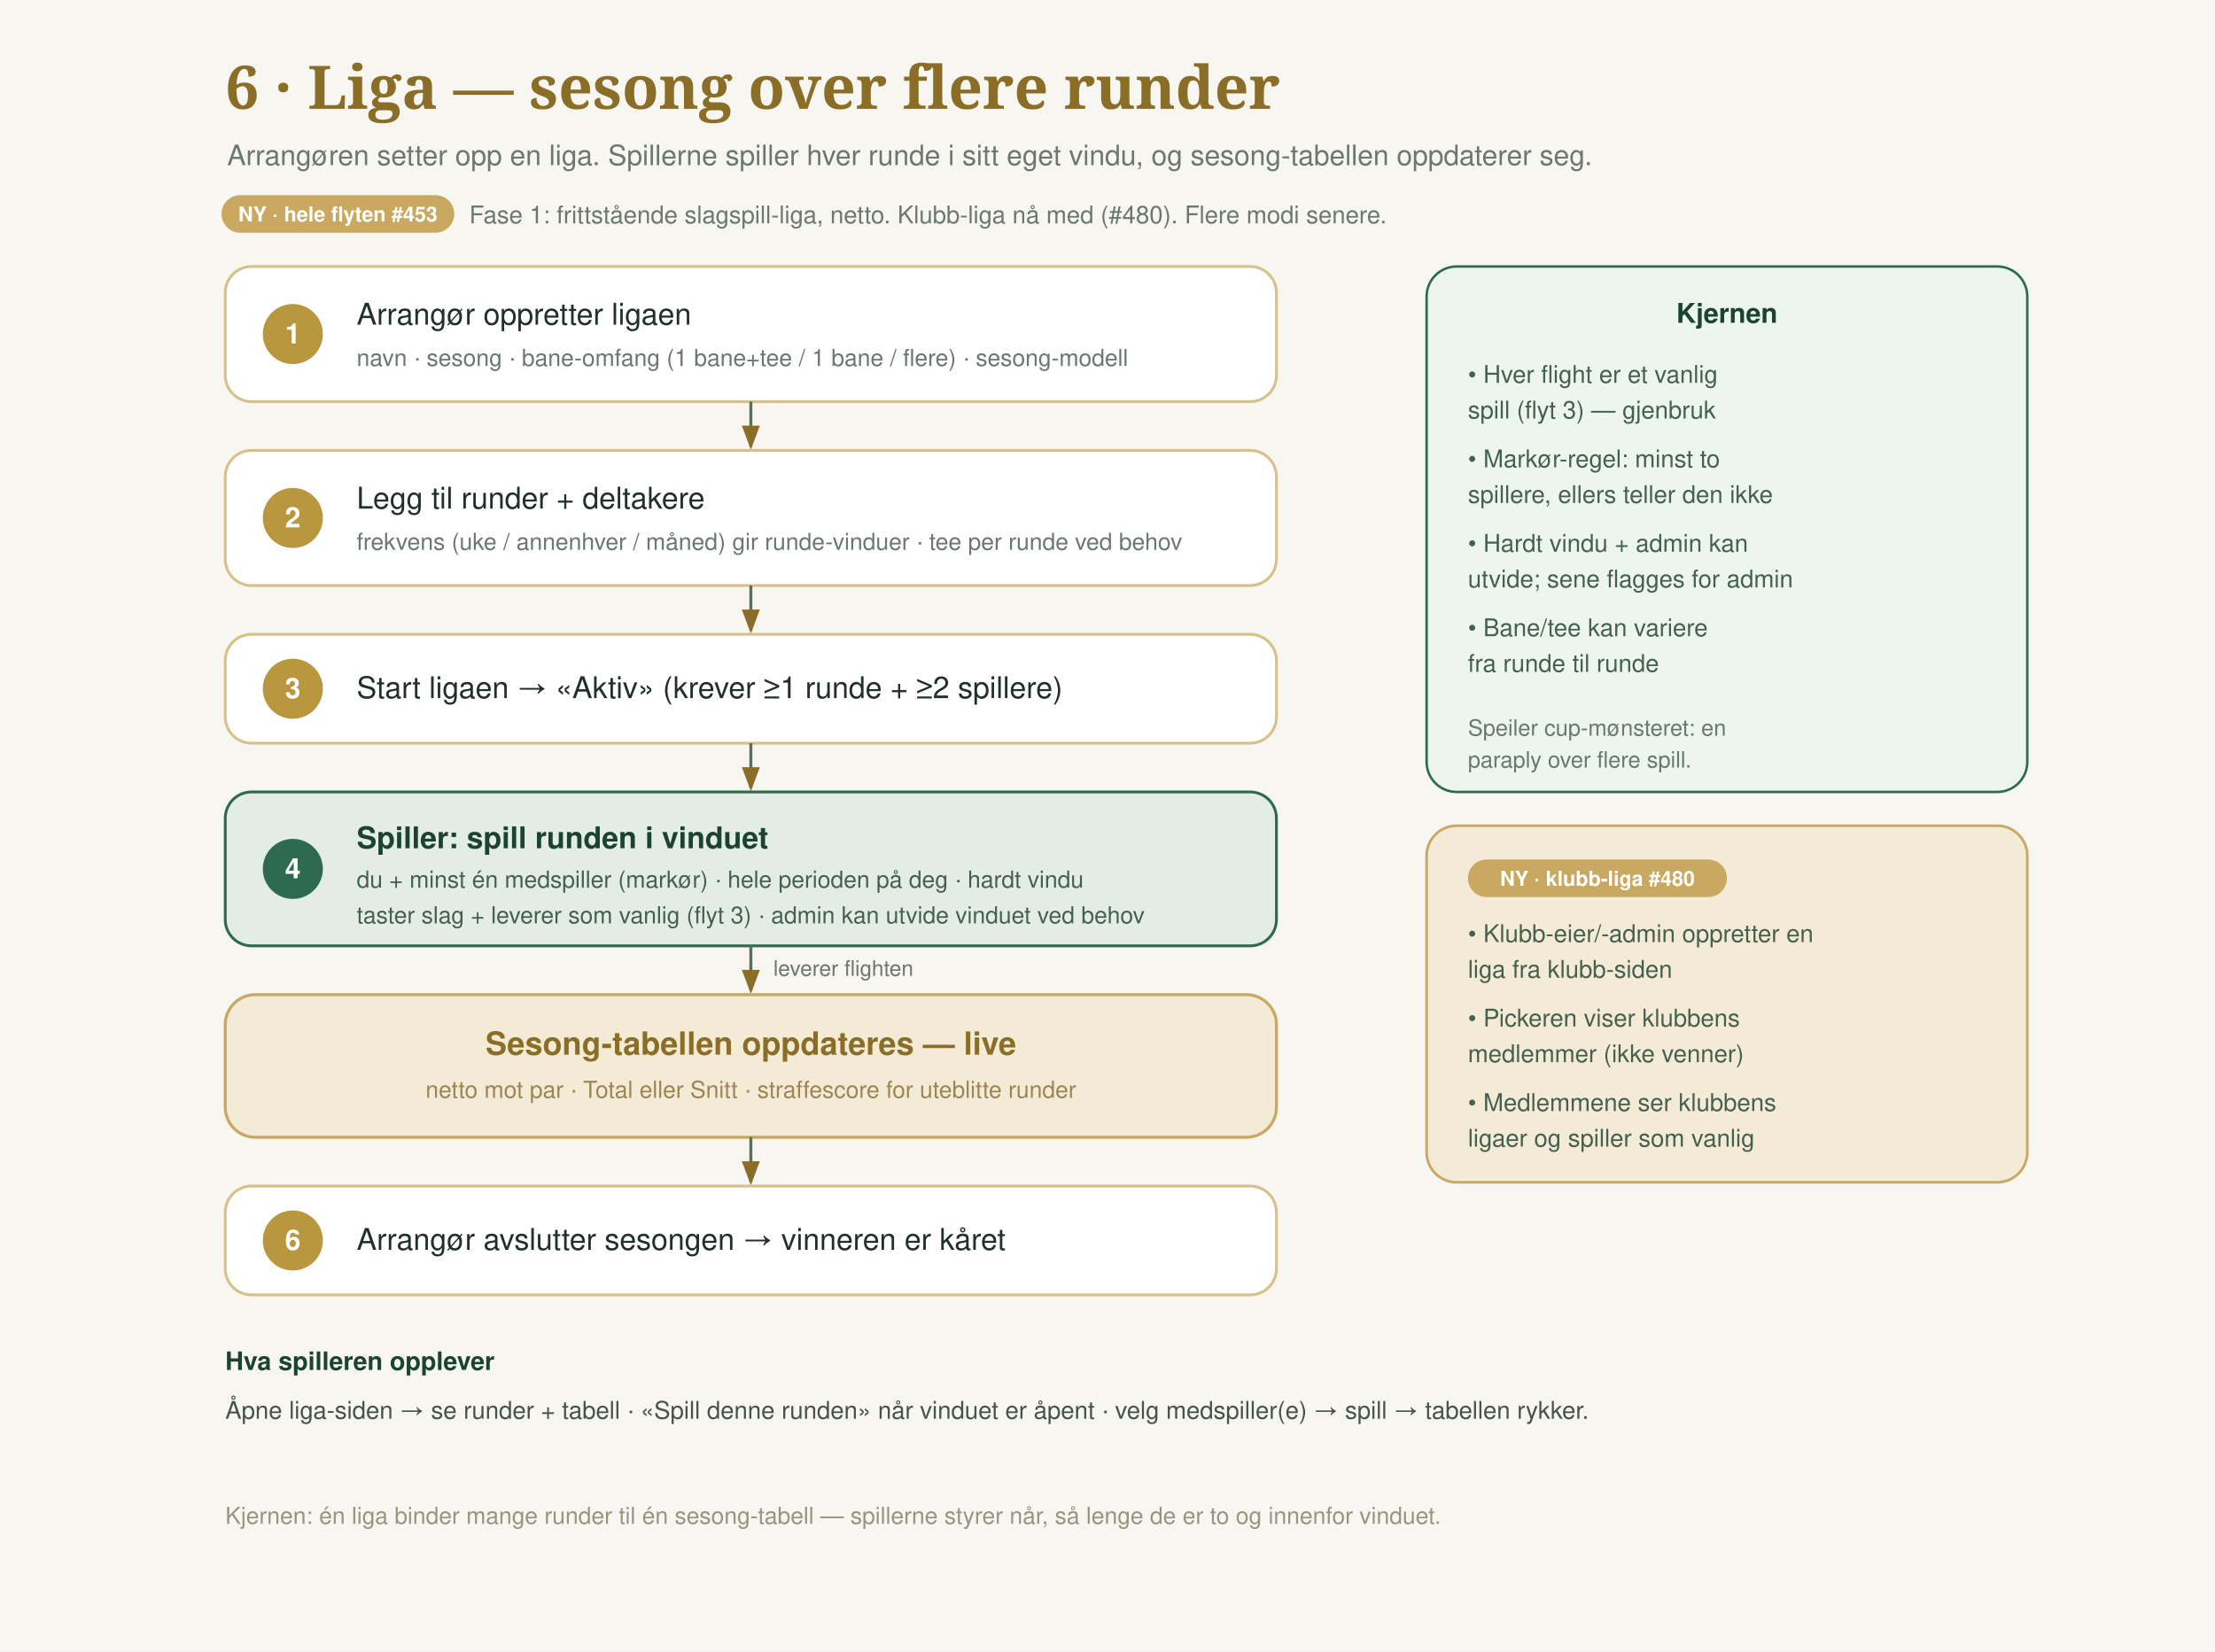
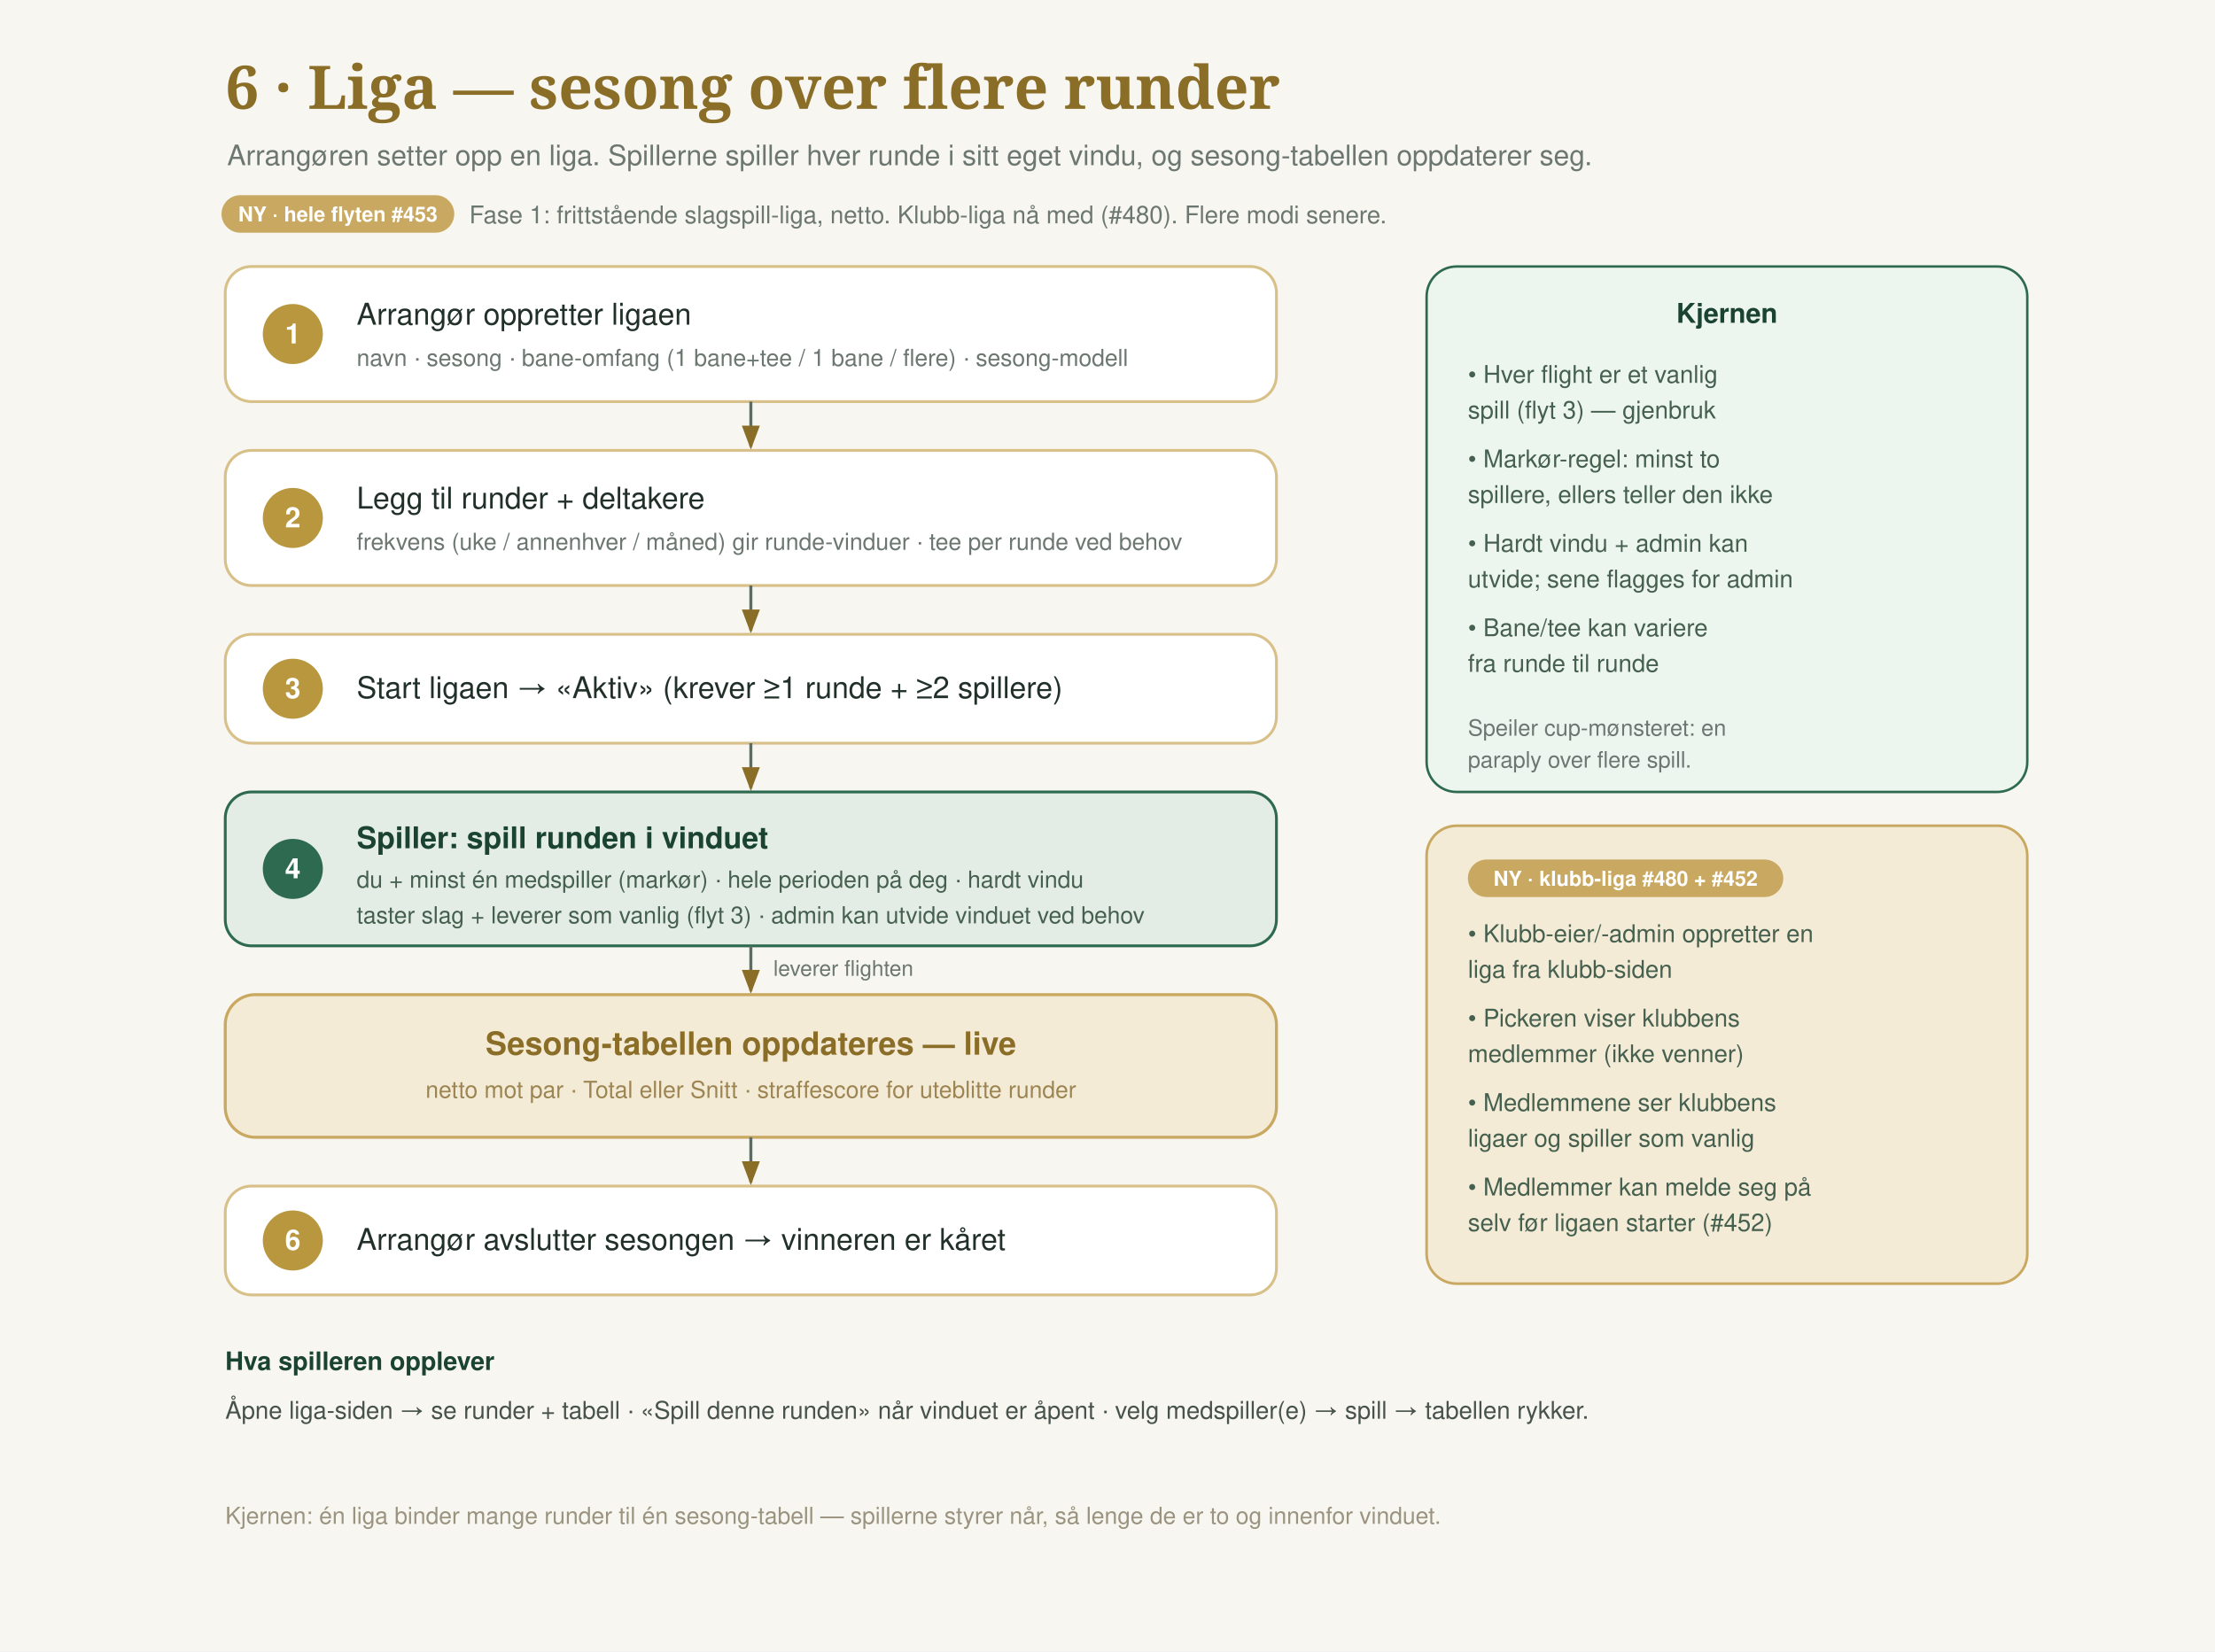
<svg xmlns="http://www.w3.org/2000/svg" width="1180" height="880" viewBox="0 0 1180 880" font-family="-apple-system, Helvetica, Arial, sans-serif">
  <defs>
    <marker id="a" markerWidth="10" markerHeight="8" refX="7" refY="3" orient="auto">
      <path d="M0,0 L8,3 L0,6 Z" fill="#8A6D27" />
    </marker>
  </defs>
  <rect width="1180" height="880" fill="#F8F6F0" />
  <text x="120" y="58" font-family="Georgia, serif" font-size="32" font-weight="600" fill="#8A6D27">6 · Liga — sesong over flere runder</text>
  <text x="121" y="88" font-size="15" fill="#6B7770">Arrangøren setter opp en liga. Spillerne spiller hver runde i sitt eget vindu, og sesong-tabellen oppdaterer seg.</text>
  <g font-size="13">
    <rect x="118" y="104" width="124" height="20" rx="10" fill="#C9A961" />
    <text x="180" y="118" text-anchor="middle" font-size="11" font-weight="700" fill="#FFFFFF">NY · hele flyten #453</text>
    <text x="250" y="119" fill="#6B7770">Fase 1: frittstående slagspill-liga, netto. Klubb-liga nå med (#480). Flere modi senere.</text>
  </g>
  <rect x="120" y="142" width="560" height="72" rx="14" fill="#FFFFFF" stroke="#D8C089" stroke-width="1.5" />
  <circle cx="156" cy="178" r="16" fill="#B8973F" />
  <text x="156" y="183" text-anchor="middle" font-size="15" font-weight="700" fill="#FFFFFF">1</text>
  <text x="190" y="173" font-size="16" fill="#213029">Arrangør oppretter ligaen</text>
  <text x="190" y="195" font-size="12.5" fill="#6B7770">navn · sesong · bane-omfang (1 bane+tee / 1 bane / flere) · sesong-modell</text>
  <line x1="400" y1="214" x2="400" y2="238" stroke="#5E6B63" stroke-width="1.6" marker-end="url(#a)" />
  <rect x="120" y="240" width="560" height="72" rx="14" fill="#FFFFFF" stroke="#D8C089" stroke-width="1.5" />
  <circle cx="156" cy="276" r="16" fill="#B8973F" />
  <text x="156" y="281" text-anchor="middle" font-size="15" font-weight="700" fill="#FFFFFF">2</text>
  <text x="190" y="271" font-size="16" fill="#213029">Legg til runder + deltakere</text>
  <text x="190" y="293" font-size="12.5" fill="#6B7770">frekvens (uke / annenhver / måned) gir runde-vinduer · tee per runde ved behov</text>
  <line x1="400" y1="312" x2="400" y2="336" stroke="#5E6B63" stroke-width="1.6" marker-end="url(#a)" />
  <rect x="120" y="338" width="560" height="58" rx="14" fill="#FFFFFF" stroke="#D8C089" stroke-width="1.5" />
  <circle cx="156" cy="367" r="16" fill="#B8973F" />
  <text x="156" y="372" text-anchor="middle" font-size="15" font-weight="700" fill="#FFFFFF">3</text>
  <text x="190" y="372" font-size="16" fill="#213029">Start ligaen → «Aktiv» (krever ≥1 runde + ≥2 spillere)</text>
  <line x1="400" y1="396" x2="400" y2="420" stroke="#5E6B63" stroke-width="1.6" marker-end="url(#a)" />
  <rect x="120" y="422" width="560" height="82" rx="14" fill="#E3EDE6" stroke="#2D6A4F" stroke-width="1.5" />
  <circle cx="156" cy="463" r="16" fill="#2D6A4F" />
  <text x="156" y="468" text-anchor="middle" font-size="15" font-weight="700" fill="#FFFFFF">4</text>
  <text x="190" y="452" font-size="16" font-weight="600" fill="#1B4332">Spiller: spill runden i vinduet</text>
  <text x="190" y="473" font-size="12.5" fill="#46604F">du + minst én medspiller (markør) · hele perioden på deg · hardt vindu</text>
  <text x="190" y="492" font-size="12.5" fill="#46604F">taster slag + leverer som vanlig (flyt 3) · admin kan utvide vinduet ved behov</text>
  <line x1="400" y1="504" x2="400" y2="528" stroke="#5E6B63" stroke-width="1.6" marker-end="url(#a)" />
  <text x="412" y="520" font-size="11.5" fill="#6B7770">leverer flighten</text>
  <rect x="120" y="530" width="560" height="76" rx="16" fill="#F4EBD7" stroke="#C9A961" stroke-width="1.6" />
  <text x="400" y="562" text-anchor="middle" font-size="17" font-weight="700" fill="#8A6D27">Sesong-tabellen oppdateres — live</text>
  <text x="400" y="585" text-anchor="middle" font-size="12.5" fill="#9C8552">netto mot par · Total eller Snitt · straffescore for uteblitte runder</text>
  <line x1="400" y1="606" x2="400" y2="630" stroke="#5E6B63" stroke-width="1.6" marker-end="url(#a)" />
  <rect x="120" y="632" width="560" height="58" rx="14" fill="#FFFFFF" stroke="#D8C089" stroke-width="1.5" />
  <circle cx="156" cy="661" r="16" fill="#B8973F" />
  <text x="156" y="666" text-anchor="middle" font-size="15" font-weight="700" fill="#FFFFFF">6</text>
  <text x="190" y="666" font-size="16" fill="#213029">Arrangør avslutter sesongen → vinneren er kåret</text>
  <rect x="760" y="142" width="320" height="280" rx="16" fill="#EDF5EF" stroke="#2D6A4F" stroke-width="1.3" />
  <text x="920" y="172" text-anchor="middle" font-size="14.5" font-weight="700" fill="#1B4332">Kjernen</text>
  <text x="782" y="204" font-size="13" fill="#46604F">• Hver flight er et vanlig</text>
  <text x="782" y="223" font-size="13" fill="#46604F">  spill (flyt 3) — gjenbruk</text>
  <text x="782" y="249" font-size="13" fill="#46604F">• Markør-regel: minst to</text>
  <text x="782" y="268" font-size="13" fill="#46604F">  spillere, ellers teller den ikke</text>
  <text x="782" y="294" font-size="13" fill="#46604F">• Hardt vindu + admin kan</text>
  <text x="782" y="313" font-size="13" fill="#46604F">  utvide; sene flagges for admin</text>
  <text x="782" y="339" font-size="13" fill="#46604F">• Bane/tee kan variere</text>
  <text x="782" y="358" font-size="13" fill="#46604F">  fra runde til runde</text>
  <text x="782" y="392" font-size="12" fill="#6B7770">Speiler cup-mønsteret: en</text>
  <text x="782" y="409" font-size="12" fill="#6B7770">paraply over flere spill.</text>
-   <rect x="760" y="440" width="320" height="190" rx="16" fill="#F4EBD7" stroke="#C9A961" stroke-width="1.4" />
-   <rect x="782" y="458" width="138" height="20" rx="10" fill="#C9A961" />
-   <text x="851" y="472" text-anchor="middle" font-size="11" font-weight="700" fill="#FFFFFF">NY · klubb-liga #480</text>
+   <rect x="760" y="440" width="320" height="244" rx="16" fill="#F4EBD7" stroke="#C9A961" stroke-width="1.4" />
+   <rect x="782" y="458" width="168" height="20" rx="10" fill="#C9A961" />
+   <text x="866" y="472" text-anchor="middle" font-size="11" font-weight="700" fill="#FFFFFF">NY · klubb-liga #480 + #452</text>
  <text x="782" y="502" font-size="13" fill="#46604F">• Klubb-eier/-admin oppretter en</text>
  <text x="782" y="521" font-size="13" fill="#46604F">  liga fra klubb-siden</text>
  <text x="782" y="547" font-size="13" fill="#46604F">• Pickeren viser klubbens</text>
  <text x="782" y="566" font-size="13" fill="#46604F">  medlemmer (ikke venner)</text>
  <text x="782" y="592" font-size="13" fill="#46604F">• Medlemmene ser klubbens</text>
  <text x="782" y="611" font-size="13" fill="#46604F">  ligaer og spiller som vanlig</text>
+   <text x="782" y="637" font-size="13" fill="#46604F">• Medlemmer kan melde seg på</text>
+   <text x="782" y="656" font-size="13" fill="#46604F">  selv før ligaen starter (#452)</text>
  <text x="120" y="730" font-size="13.5" font-weight="700" fill="#1B4332">Hva spilleren opplever</text>
  <text x="120" y="756" font-size="13" fill="#46524B">Åpne liga-siden → se runder + tabell · «Spill denne runden» når vinduet er åpent · velg medspiller(e) → spill → tabellen rykker.</text>
  <text x="120" y="812" font-size="12.5" fill="#9A937F">Kjernen: én liga binder mange runder til én sesong-tabell — spillerne styrer når, så lenge de er to og innenfor vinduet.</text>
</svg>
